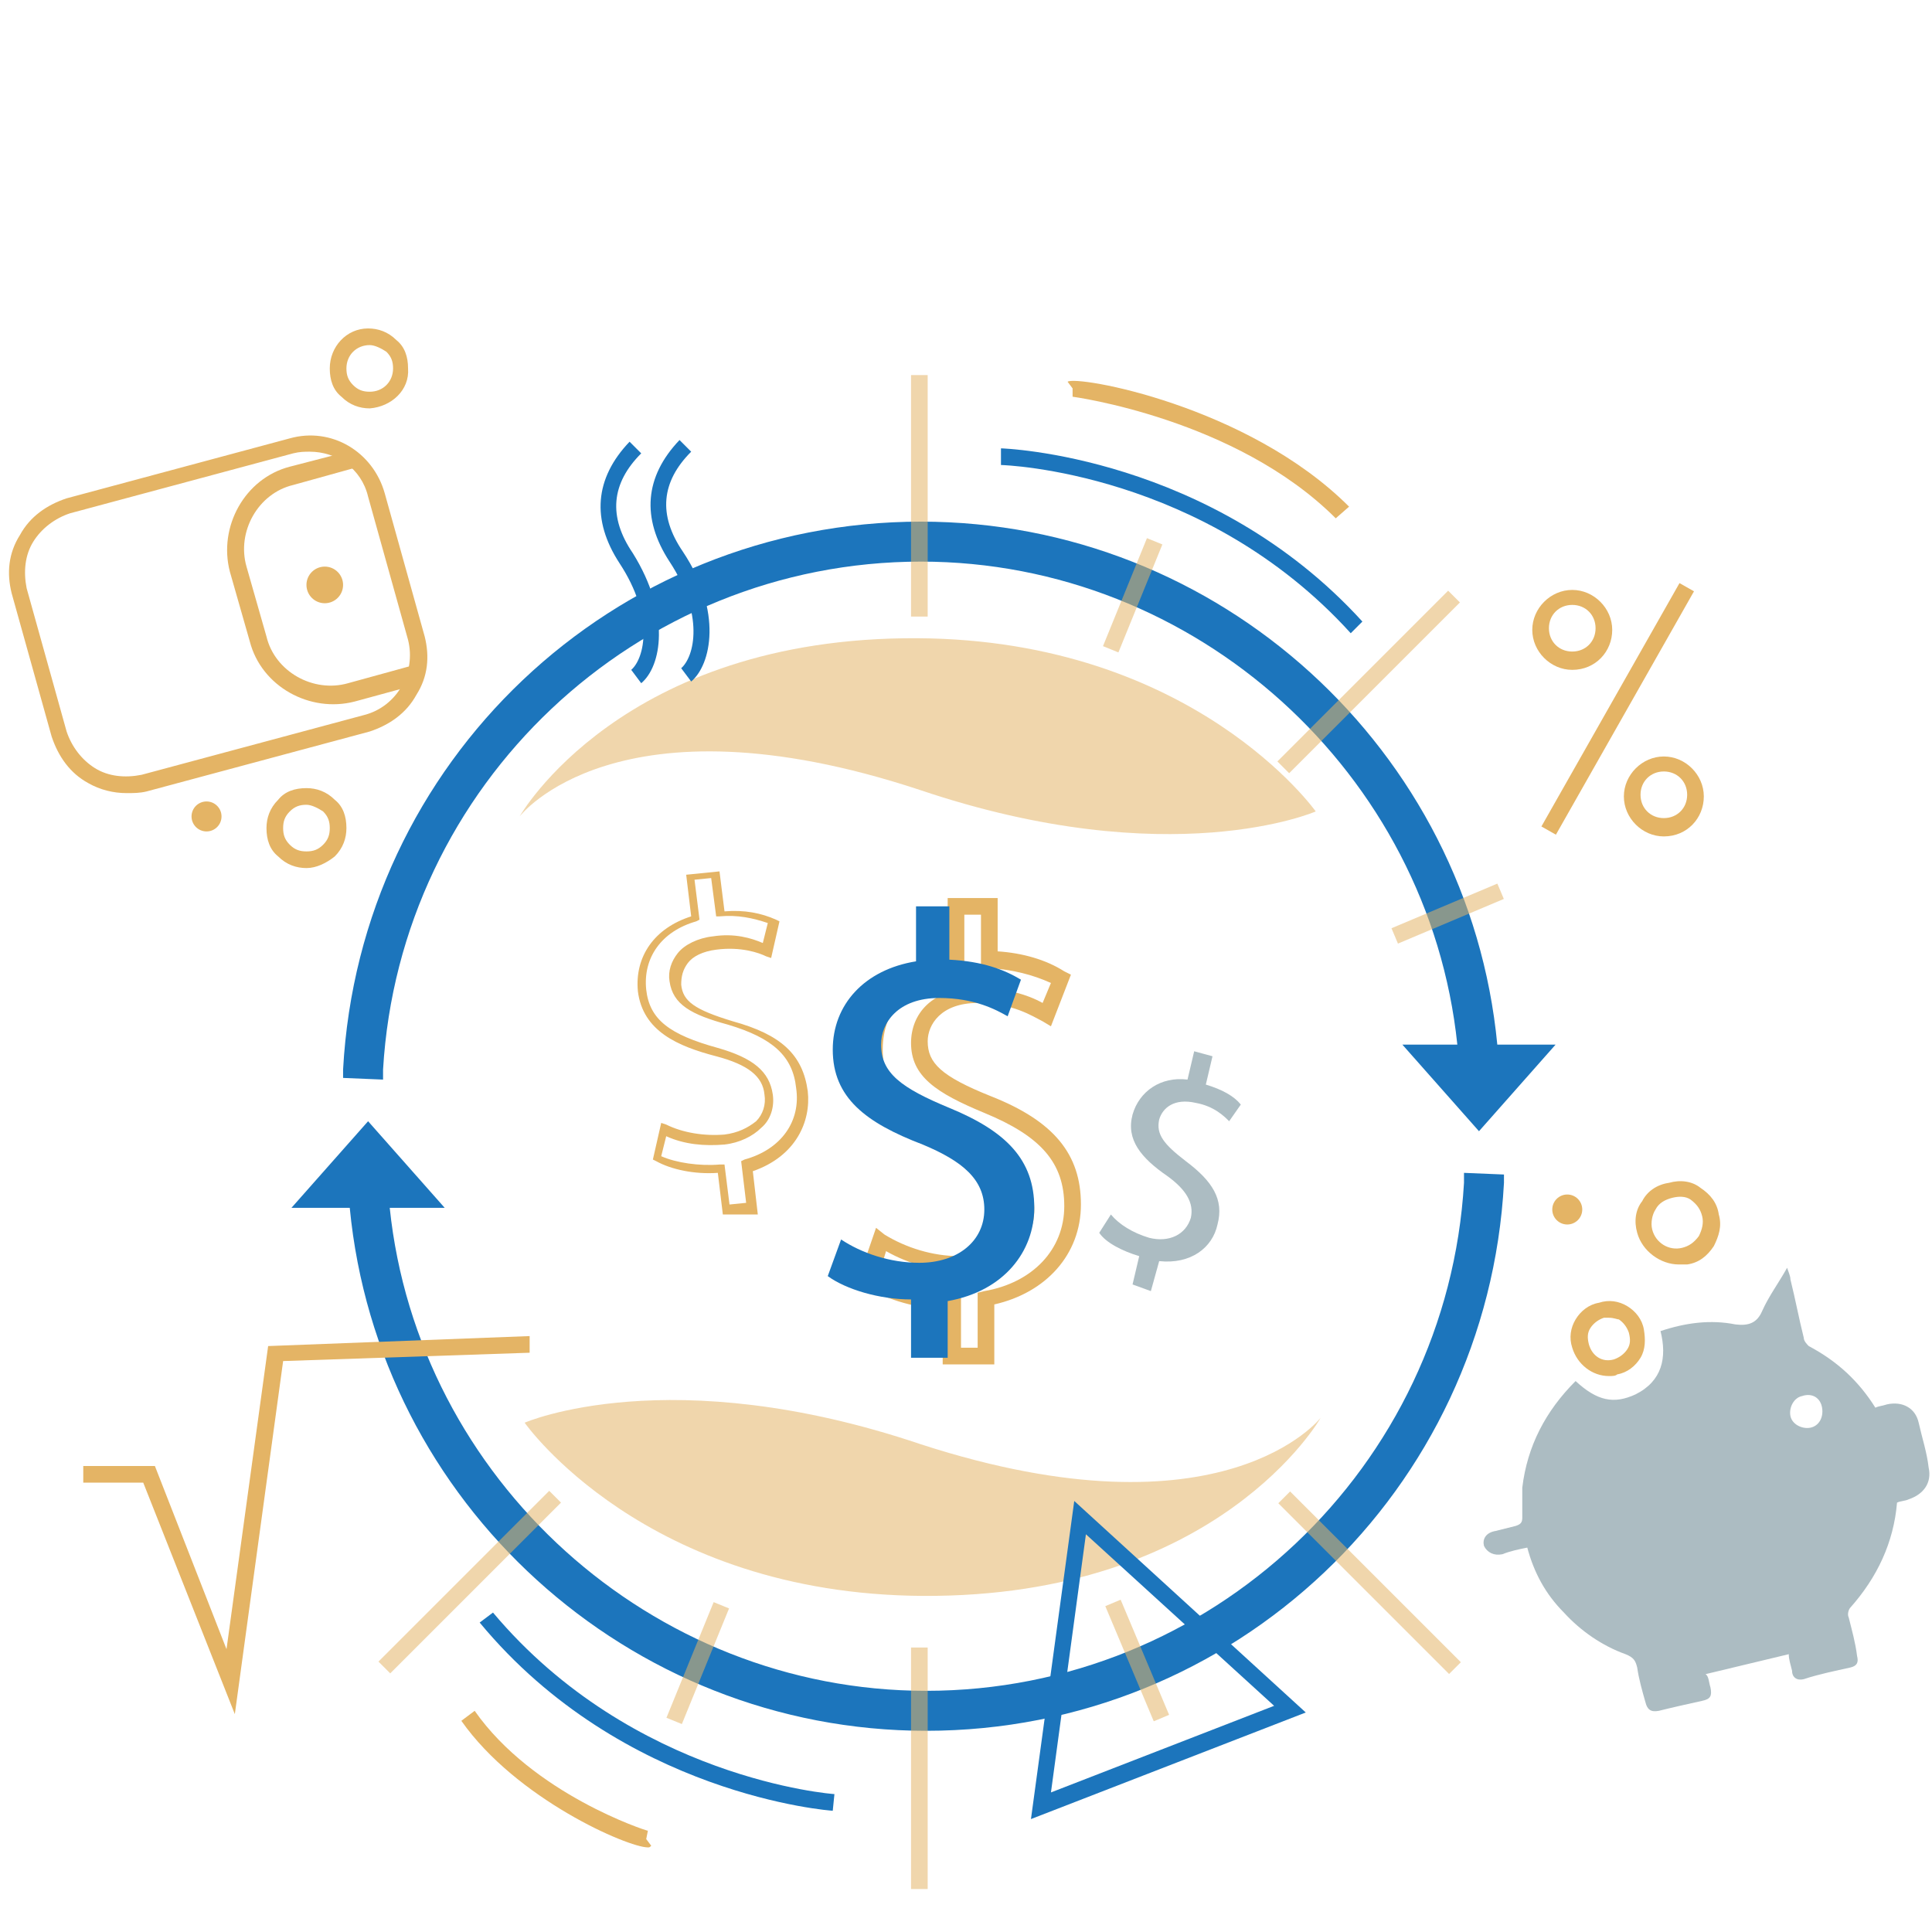
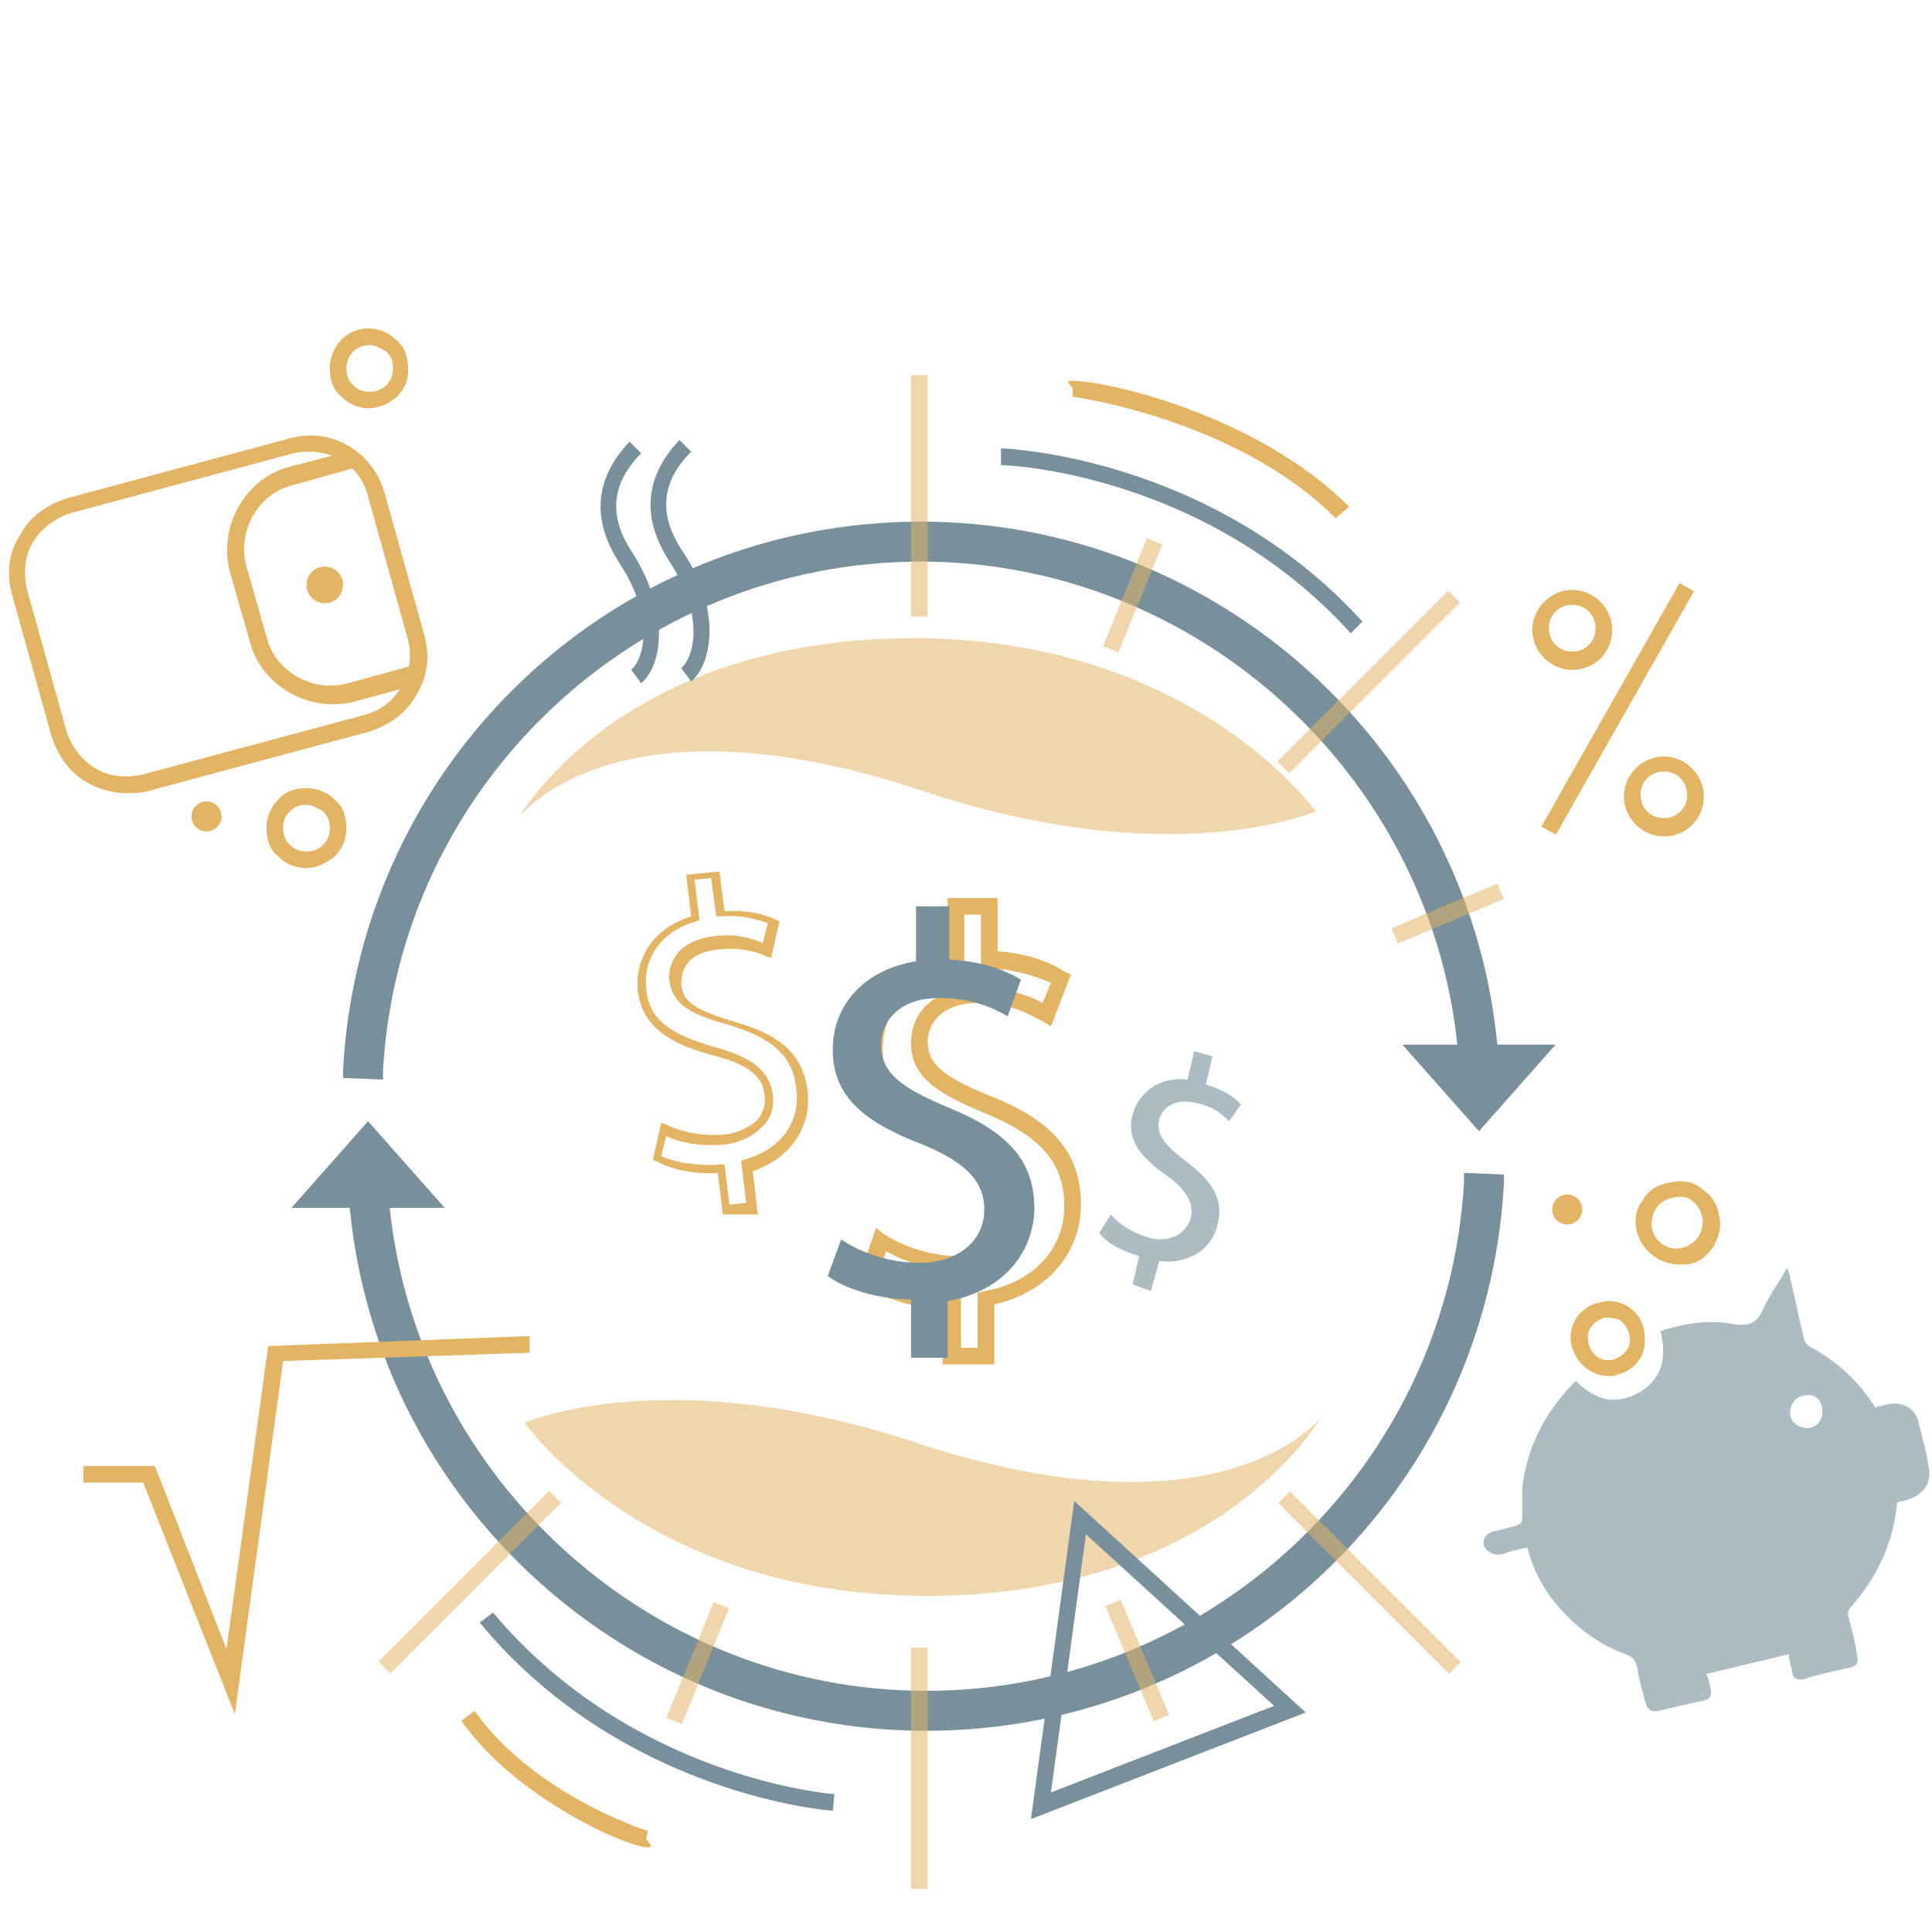
<svg xmlns="http://www.w3.org/2000/svg" width="100px" height="100px" viewBox="0 0 100 100" version="1.1">
  <defs />
  <g id="Symbols" stroke="none" stroke-width="1" fill="none" fill-rule="evenodd">
    <g id="cost-advances">
      <g id="8" transform="translate(0, 17)">
        <g id="Layer_1">
-           <g id="Group" transform="translate(14.65517, 9.482759)" fill="#1C75BC">
+           <g id="Group" transform="translate(14.65517, 9.482759)" fill="#78909C">
            <path d="M61.121,34.741 C60.259,49.483 48.017,61.034 33.276,61.034 C19.052,61.034 6.983,50.086 5.517,36.034 L8.362,36.034 L4.397,31.552 L0.431,36.034 L3.448,36.034 C4.914,51.293 17.845,63.103 33.276,63.103 C49.224,63.103 62.328,50.69 63.19,34.741 L63.19,34.31 L61.121,34.224 L61.121,34.741 L61.121,34.741 Z" id="Shape" />
            <path d="M5.172,28.879 C6.034,14.138 18.276,2.586 33.017,2.586 C47.241,2.586 59.31,13.534 60.776,27.586 L57.931,27.586 L61.897,32.069 L65.862,27.586 L62.845,27.586 C61.379,12.328 48.448,0.517 33.017,0.517 C17.069,0.517 3.966,12.931 3.103,28.879 L3.103,29.31 L5.172,29.397 L5.172,28.879 L5.172,28.879 Z" id="Shape" />
          </g>
          <g id="Group" transform="translate(18.96552, 1.724138)" fill="#E4B465" opacity="0.54">
            <g transform="translate(46.55172, 57.75862)" id="Rectangle-path">
              <g>
                <rect transform="translate(5.371935, 5.439487) rotate(45) translate(-5.371935, -5.439487) " x="-0.878" y="5.008" width="12.5" height="0.862" />
              </g>
            </g>
            <g transform="translate(37.93103, 63.7931)" id="Rectangle-path">
              <g>
                <rect transform="translate(1.964375, 3.429159) rotate(67.17607) translate(-1.964375, -3.429159) " x="-1.268" y="2.998" width="6.466" height="0.862" />
              </g>
            </g>
            <g transform="translate(15.51724, 8.62069)" id="Rectangle-path">
              <g transform="translate(22.41379, 0)">
                <g>
                  <rect transform="translate(1.731207, 3.466983) rotate(22.15357) translate(-1.731207, -3.466983) " x="1.3" y="0.45" width="0.862" height="6.035" />
                </g>
              </g>
              <g transform="translate(0, 55.17241)">
                <g>
                  <rect transform="translate(1.633392, 3.564466) rotate(22.20467) translate(-1.633392, -3.564466) " x="1.202" y="0.332" width="0.862" height="6.465" />
                </g>
              </g>
            </g>
            <g transform="translate(52.58621, 26.72414)" id="Rectangle-path">
              <g>
                <rect transform="translate(3.378216, 1.839612) rotate(67.13244) translate(-3.378216, -1.839612) " x="2.947" y="-1.135" width="0.862" height="5.948" />
              </g>
            </g>
            <g transform="translate(0, 11.2069)" id="Rectangle-path">
              <g transform="translate(0, 46.55172)">
                <g>
                  <rect transform="translate(5.347194, 5.407237) rotate(45) translate(-5.347194, -5.407237) " x="4.916" y="-0.843" width="0.862" height="12.5" />
                </g>
              </g>
              <g transform="translate(46.55172, 0)">
                <g>
                  <rect transform="translate(5.323573, 5.365599) rotate(45) translate(-5.323573, -5.365599) " x="4.893" y="-0.884" width="0.862" height="12.5" />
                </g>
              </g>
            </g>
            <g transform="translate(27.58621, 0)" id="Rectangle-path">
              <g>
                <g>
                  <rect x="0.603" y="0.69" width="0.862" height="12.5" />
                </g>
              </g>
              <g transform="translate(0, 66.37931)">
                <g>
                  <rect x="0.603" y="0.172" width="0.862" height="12.5" />
                </g>
              </g>
            </g>
          </g>
          <g id="Group" fill="#E4B465">
            <g transform="translate(0, 5.172414)">
              <path d="M6.552,18.879 C5.862,18.879 5.172,18.707 4.569,18.362 C3.621,17.845 3.017,16.983 2.672,15.948 L0.603,8.534 C0.345,7.5 0.431,6.466 1.034,5.517 C1.552,4.569 2.414,3.966 3.448,3.621 L15,0.517 C17.155,-0.086 19.31,1.207 19.914,3.362 L21.983,10.776 C22.241,11.81 22.155,12.845 21.552,13.793 C21.034,14.741 20.172,15.345 19.138,15.69 L7.586,18.793 C7.241,18.879 6.897,18.879 6.552,18.879 L6.552,18.879 Z M16.034,1.207 C15.776,1.207 15.517,1.207 15.172,1.293 L3.621,4.397 C2.845,4.655 2.155,5.172 1.724,5.862 C1.293,6.552 1.207,7.414 1.379,8.276 L3.448,15.69 C3.707,16.466 4.224,17.155 4.914,17.586 C5.603,18.017 6.466,18.103 7.328,17.931 L18.879,14.828 C20.517,14.397 21.552,12.672 21.121,10.948 L19.052,3.534 C18.707,2.069 17.414,1.207 16.034,1.207 L16.034,1.207 Z" id="Shape" />
              <path d="M21.466,12.241 L18.017,13.19 C16.207,13.707 14.224,12.586 13.793,10.776 L12.759,7.155 C12.241,5.345 13.362,3.362 15.172,2.931 L18.276,2.069 L18.276,2.069 C18.017,1.81 17.672,1.638 17.328,1.379 L15,1.983 C12.672,2.586 11.293,5.086 11.897,7.414 L12.931,11.034 C13.534,13.362 16.034,14.741 18.362,14.138 L21.207,13.362 C21.293,13.017 21.379,12.672 21.466,12.241 L21.466,12.241 Z" id="Shape" />
              <ellipse id="Oval" cx="16.81" cy="8.103" rx="0.948" ry="0.948" />
            </g>
            <path d="M15.862,27.931 C15.345,27.931 14.828,27.759 14.397,27.328 C13.966,26.983 13.793,26.466 13.793,25.862 C13.793,25.345 13.966,24.828 14.397,24.397 C14.741,23.966 15.259,23.793 15.862,23.793 C16.379,23.793 16.897,23.966 17.328,24.397 C17.759,24.741 17.931,25.259 17.931,25.862 C17.931,26.379 17.759,26.897 17.328,27.328 C16.897,27.672 16.379,27.931 15.862,27.931 L15.862,27.931 L15.862,27.931 Z M15.862,24.655 L15.862,24.655 C15.517,24.655 15.259,24.741 15,25 C14.741,25.259 14.655,25.517 14.655,25.862 C14.655,26.207 14.741,26.466 15,26.724 C15.259,26.983 15.517,27.069 15.862,27.069 C16.207,27.069 16.466,26.983 16.724,26.724 C16.983,26.466 17.069,26.207 17.069,25.862 C17.069,25.517 16.983,25.259 16.724,25 C16.466,24.828 16.121,24.655 15.862,24.655 L15.862,24.655 Z" id="Shape" />
            <path d="M19.138,4.138 C18.621,4.138 18.103,3.966 17.672,3.534 C17.241,3.19 17.069,2.672 17.069,2.069 C17.069,0.948 17.931,4.90029473e-14 19.052,4.90029473e-14 C19.569,4.90029473e-14 20.086,0.172 20.517,0.603 C20.948,0.948 21.121,1.466 21.121,2.069 L21.121,2.069 C21.207,3.19 20.259,4.052 19.138,4.138 L19.138,4.138 L19.138,4.138 Z M19.138,0.862 L19.138,0.862 C18.448,0.862 17.931,1.379 17.931,2.069 C17.931,2.414 18.017,2.672 18.276,2.931 C18.534,3.19 18.793,3.276 19.138,3.276 C19.828,3.276 20.345,2.759 20.345,2.069 C20.345,1.724 20.259,1.466 20,1.207 C19.741,1.034 19.397,0.862 19.138,0.862 L19.138,0.862 Z" id="Shape" />
            <circle id="Oval" cx="10.69" cy="25.259" r="0.776" />
          </g>
          <g id="Group" transform="translate(76.72414, 43.96552)">
            <ellipse id="Oval" fill="#E4B465" cx="4.397" cy="1.638" rx="0.776" ry="0.776" />
            <g opacity="0.59" transform="translate(0, 4.310345)" id="Shape" fill="#738E98">
              <g>
                <path d="M11.81,22.069 C11.897,22.5 11.81,22.672 11.379,22.759 C10.603,22.931 9.828,23.103 9.138,23.276 C8.707,23.362 8.534,23.19 8.448,22.845 C8.276,22.241 8.103,21.638 8.017,21.034 C7.931,20.69 7.845,20.517 7.414,20.345 C6.207,19.914 5.086,19.138 4.224,18.19 C3.276,17.241 2.672,16.121 2.328,14.828 C1.897,14.914 1.466,15 1.034,15.172 C0.603,15.259 0.259,15.086 0.086,14.741 C-6.85285162e-14,14.397 0.172,14.052 0.69,13.966 C1.034,13.879 1.379,13.793 1.724,13.707 C1.983,13.621 2.069,13.534 2.069,13.276 L2.069,11.724 C2.328,9.569 3.276,7.759 4.828,6.207 C5.948,7.241 6.81,7.414 7.931,6.897 C9.31,6.207 9.569,5 9.224,3.621 C10.517,3.19 11.81,3.017 13.103,3.276 C13.793,3.362 14.224,3.19 14.483,2.586 C14.828,1.81 15.345,1.121 15.776,0.345 C15.862,0.603 15.948,0.776 15.948,0.948 C16.207,1.983 16.379,2.931 16.638,3.966 C16.638,4.138 16.81,4.31 16.897,4.397 C18.362,5.172 19.483,6.207 20.345,7.586 C20.517,7.5 20.69,7.5 20.948,7.414 C21.724,7.241 22.414,7.586 22.586,8.362 C22.759,9.138 23.017,9.914 23.103,10.69 C23.276,11.466 22.845,12.069 22.069,12.328 C21.897,12.414 21.638,12.414 21.466,12.5 C21.293,14.569 20.431,16.379 19.052,17.931 C18.966,18.017 18.879,18.276 18.966,18.448 C19.138,19.138 19.31,19.741 19.397,20.431 C19.483,20.776 19.397,20.948 19.052,21.034 C18.276,21.207 17.414,21.379 16.638,21.638 C16.293,21.724 16.034,21.552 16.034,21.207 C15.948,20.862 15.862,20.603 15.862,20.345 C14.397,20.69 13.017,21.034 11.552,21.379 C11.724,21.466 11.724,21.81 11.81,22.069 L11.81,22.069 Z M16.983,8.621 C17.414,8.534 17.672,8.103 17.586,7.586 C17.5,7.069 17.069,6.81 16.552,6.983 C16.121,7.069 15.862,7.586 15.948,8.017 C16.034,8.448 16.552,8.707 16.983,8.621 L16.983,8.621 Z" />
              </g>
            </g>
            <path d="M10.172,4.483 C9.224,4.483 8.276,3.793 8.017,2.845 C7.845,2.241 7.931,1.638 8.276,1.207 C8.534,0.69 9.052,0.345 9.655,0.259 L9.655,0.259 C10.259,0.086 10.862,0.172 11.293,0.517 C11.81,0.862 12.155,1.293 12.241,1.897 C12.414,2.5 12.241,3.017 11.983,3.534 C11.638,4.052 11.207,4.397 10.603,4.483 C10.431,4.483 10.259,4.483 10.172,4.483 L10.172,4.483 Z M9.828,1.034 C9.483,1.121 9.138,1.293 8.966,1.638 C8.793,1.897 8.707,2.328 8.793,2.672 C8.966,3.362 9.655,3.793 10.345,3.621 C10.69,3.534 10.948,3.362 11.207,3.017 C11.379,2.672 11.466,2.328 11.379,1.983 C11.293,1.638 11.121,1.379 10.776,1.121 C10.517,0.948 10.172,0.948 9.828,1.034 L9.828,1.034 L9.828,1.034 Z" id="Shape" fill="#E4B465" />
            <path d="M6.552,10.259 C5.69,10.259 4.914,9.655 4.655,8.793 C4.483,8.276 4.569,7.759 4.828,7.328 C5.086,6.897 5.517,6.552 6.034,6.466 C6.552,6.293 7.069,6.379 7.5,6.638 C7.931,6.897 8.276,7.328 8.362,7.845 L8.362,7.845 C8.448,8.362 8.448,8.879 8.19,9.31 C7.931,9.741 7.5,10.086 6.983,10.172 C6.897,10.259 6.724,10.259 6.552,10.259 L6.552,10.259 Z M6.552,7.241 L6.293,7.241 C6.034,7.328 5.776,7.5 5.603,7.759 C5.431,8.017 5.431,8.276 5.517,8.621 C5.69,9.224 6.207,9.569 6.81,9.397 C7.069,9.31 7.328,9.138 7.5,8.879 C7.672,8.621 7.672,8.362 7.586,8.017 L7.586,8.017 C7.5,7.759 7.328,7.5 7.069,7.328 C6.983,7.328 6.81,7.241 6.552,7.241 L6.552,7.241 Z" id="Shape" fill="#E4B465" />
          </g>
          <g id="Group" transform="translate(42.24138, 29.31035)">
            <path d="M9.224,24.31 L6.552,24.31 L6.552,21.466 C5,21.379 3.362,20.862 2.414,20.172 L2.155,20 L3.103,17.241 L3.534,17.586 C4.655,18.276 6.034,18.707 7.414,18.707 C9.138,18.707 10.345,17.759 10.345,16.379 C10.345,15.086 9.483,14.224 7.414,13.362 C4.828,12.328 2.5,11.034 2.5,8.017 C2.5,5.517 4.138,3.621 6.81,3.103 L6.81,0.172 L9.397,0.172 L9.397,2.931 C10.69,3.017 11.897,3.362 12.845,3.966 L13.19,4.138 L12.155,6.81 L11.724,6.552 C11.207,6.293 10.172,5.603 8.362,5.603 C6.466,5.603 5.776,6.724 5.776,7.586 C5.776,8.707 6.466,9.397 9.052,10.431 C12.328,11.724 13.707,13.448 13.707,16.034 C13.707,18.621 11.897,20.603 9.224,21.207 L9.224,24.31 L9.224,24.31 Z M7.414,23.448 L8.362,23.448 L8.362,20.603 L8.707,20.517 C11.207,20.086 12.845,18.362 12.845,16.121 C12.845,13.879 11.638,12.5 8.707,11.293 C6.207,10.259 4.914,9.397 4.914,7.672 C4.914,6.207 5.948,4.828 8.362,4.828 C9.828,4.828 10.948,5.172 11.724,5.603 L12.155,4.569 C11.207,4.138 10.172,3.879 8.966,3.793 L8.534,3.793 L8.534,1.034 L7.672,1.034 L7.672,3.793 L7.328,3.879 C4.914,4.31 3.448,5.862 3.448,8.017 C3.448,10 4.655,11.293 7.845,12.5 C9.569,13.19 11.293,14.224 11.293,16.293 C11.293,18.19 9.741,19.483 7.5,19.483 C6.207,19.483 4.828,19.138 3.621,18.448 L3.276,19.569 C4.224,20.172 5.69,20.517 7.069,20.603 L7.5,20.603 L7.5,23.448 L7.414,23.448 Z" id="Shape" fill="#E4B465" />
-             <path d="M4.914,23.793 L4.914,20.948 C3.276,20.948 1.552,20.431 0.603,19.741 L1.293,17.845 C2.328,18.534 3.793,19.052 5.345,19.052 C7.328,19.052 8.707,17.931 8.707,16.293 C8.707,14.741 7.586,13.793 5.517,12.931 C2.586,11.81 0.862,10.517 0.862,8.017 C0.862,5.69 2.5,3.879 5.172,3.448 L5.172,0.603 L6.897,0.603 L6.897,3.362 C8.621,3.448 9.741,3.879 10.603,4.397 L9.914,6.293 C9.31,5.948 8.19,5.345 6.379,5.345 C4.224,5.345 3.362,6.638 3.362,7.759 C3.362,9.224 4.397,10 6.897,11.034 C9.828,12.241 11.293,13.707 11.293,16.207 C11.293,18.448 9.741,20.517 6.81,21.034 L6.81,23.966 L4.914,23.966 L4.914,23.793 Z" id="Shape" fill="#1C75BC" />
+             <path d="M4.914,23.793 L4.914,20.948 C3.276,20.948 1.552,20.431 0.603,19.741 L1.293,17.845 C2.328,18.534 3.793,19.052 5.345,19.052 C7.328,19.052 8.707,17.931 8.707,16.293 C8.707,14.741 7.586,13.793 5.517,12.931 C2.586,11.81 0.862,10.517 0.862,8.017 C0.862,5.69 2.5,3.879 5.172,3.448 L5.172,0.603 L6.897,0.603 L6.897,3.362 C8.621,3.448 9.741,3.879 10.603,4.397 L9.914,6.293 C9.31,5.948 8.19,5.345 6.379,5.345 C4.224,5.345 3.362,6.638 3.362,7.759 C3.362,9.224 4.397,10 6.897,11.034 C9.828,12.241 11.293,13.707 11.293,16.207 C11.293,18.448 9.741,20.517 6.81,21.034 L6.81,23.966 L4.914,23.966 L4.914,23.793 Z" id="Shape" fill="#78909C" />
          </g>
          <path d="M37.414,45.862 L37.155,43.707 C35.948,43.793 34.741,43.534 33.966,43.103 L33.793,43.017 L34.224,41.121 L34.483,41.207 C35.345,41.638 36.466,41.81 37.5,41.724 C38.19,41.638 38.707,41.379 39.138,41.034 C39.483,40.69 39.655,40.172 39.569,39.655 C39.483,38.707 38.707,38.103 37.069,37.672 C35.086,37.155 33.276,36.379 33.017,34.31 C32.845,32.5 33.879,31.034 35.776,30.431 L35.517,28.276 L37.241,28.103 L37.5,30.172 C38.534,30.086 39.397,30.259 40.172,30.603 L40.345,30.69 L39.914,32.586 L39.655,32.5 C39.31,32.328 38.362,31.983 37.069,32.155 C36.379,32.241 35.862,32.5 35.603,32.845 C35.345,33.19 35.259,33.534 35.259,33.966 C35.345,34.828 35.948,35.259 37.931,35.862 C40.431,36.552 41.552,37.586 41.81,39.483 C41.983,41.034 41.207,42.845 38.966,43.621 L39.224,45.862 L37.414,45.862 L37.414,45.862 Z M37.5,43.276 L37.759,45.345 L38.621,45.259 L38.362,43.103 L38.534,43.017 C40.431,42.5 41.466,41.034 41.207,39.31 C41.034,37.672 40,36.724 37.672,36.034 C35.776,35.517 34.828,35 34.655,33.793 C34.569,33.276 34.741,32.759 35.086,32.328 C35.431,31.897 36.121,31.552 36.897,31.466 C38.017,31.293 38.879,31.552 39.483,31.81 L39.741,30.776 C38.966,30.517 38.19,30.345 37.241,30.431 L37.069,30.431 L36.81,28.448 L35.948,28.534 L36.207,30.603 L36.034,30.69 C34.224,31.207 33.276,32.586 33.448,34.224 C33.621,35.776 34.655,36.552 37.155,37.241 C38.966,37.759 39.828,38.448 40,39.655 C40.086,40.259 39.914,40.948 39.397,41.379 C38.966,41.81 38.276,42.155 37.5,42.241 C36.466,42.328 35.431,42.241 34.483,41.81 L34.224,42.845 C35,43.19 36.207,43.362 37.241,43.276 L37.5,43.276 L37.5,43.276 Z" id="Shape" fill="#E4B465" />
          <g id="Group" opacity="0.59" transform="translate(56.89655, 37.06897)" fill="#738E98">
            <g id="Shape">
              <path d="M1.724,12.414 L2.069,10.948 C1.207,10.69 0.345,10.259 0,9.741 L0.603,8.793 C1.034,9.31 1.724,9.741 2.586,10 C3.621,10.259 4.483,9.828 4.741,8.966 C4.914,8.19 4.483,7.5 3.534,6.81 C2.155,5.862 1.379,4.914 1.724,3.621 C2.069,2.414 3.19,1.638 4.569,1.81 L4.914,0.345 L5.862,0.603 L5.517,2.069 C6.379,2.328 6.983,2.672 7.328,3.103 L6.724,3.966 C6.466,3.707 5.948,3.19 5,3.017 C3.879,2.759 3.276,3.276 3.103,3.879 C2.931,4.655 3.362,5.172 4.483,6.034 C5.862,7.069 6.466,8.017 6.121,9.31 C5.862,10.517 4.741,11.379 3.103,11.207 L2.672,12.759 L1.724,12.414 L1.724,12.414 Z" />
            </g>
          </g>
          <g id="Group" transform="translate(79.31034, 12.93103)" fill="#E4B465">
            <path d="M2.069,4.741 C0.948,4.741 0,3.793 0,2.672 C0,1.552 0.948,0.603 2.069,0.603 C3.19,0.603 4.138,1.552 4.138,2.672 C4.138,3.793 3.276,4.741 2.069,4.741 L2.069,4.741 Z M2.069,1.379 C1.379,1.379 0.862,1.897 0.862,2.586 C0.862,3.276 1.379,3.793 2.069,3.793 C2.759,3.793 3.276,3.276 3.276,2.586 C3.276,1.897 2.759,1.379 2.069,1.379 L2.069,1.379 Z" id="Shape" />
            <path d="M6.81,13.362 C5.69,13.362 4.741,12.414 4.741,11.293 C4.741,10.172 5.69,9.224 6.81,9.224 C7.931,9.224 8.879,10.172 8.879,11.293 C8.879,12.414 8.017,13.362 6.81,13.362 L6.81,13.362 Z M6.81,10 C6.121,10 5.603,10.517 5.603,11.207 C5.603,11.897 6.121,12.414 6.81,12.414 C7.5,12.414 8.017,11.897 8.017,11.207 C8.017,10.517 7.5,10 6.81,10 L6.81,10 Z" id="Shape" />
            <rect id="Rectangle-path" transform="translate(4.421362, 6.762147) rotate(29.56936) translate(-4.421362, -6.762147) " x="3.99" y="-0.48" width="0.862" height="14.483" />
          </g>
          <g id="Group" opacity="0.54" transform="translate(26.72414, 15.51724)" fill="#E4B465">
            <g id="Shape">
              <path d="M0.172,9.741 C0.172,9.741 5.431,0.431 20.776,0.517 C35.086,0.603 41.379,9.483 41.379,9.483 C41.379,9.483 33.879,12.759 20.862,8.362 C5.172,3.19 0.172,9.741 0.172,9.741 L0.172,9.741 Z" />
            </g>
          </g>
          <g id="Group" opacity="0.54" transform="translate(26.72414, 55.17241)" fill="#E4B465">
            <g id="Shape">
              <path d="M41.638,1.207 C41.638,1.207 36.379,10.517 21.034,10.431 C6.638,10.345 0.431,1.466 0.431,1.466 C0.431,1.466 7.931,-1.81 20.948,2.586 C36.638,7.672 41.638,1.207 41.638,1.207 L41.638,1.207 Z" />
            </g>
          </g>
          <polygon id="Shape" fill="#E4B465" points="12.155 71.724 7.414 59.741 4.31 59.741 4.31 58.879 8.017 58.879 11.724 68.362 13.879 52.672 27.414 52.155 27.414 53.017 14.655 53.448" />
-           <path d="M69.914,15.776 C62.328,7.414 51.983,7.069 51.81,7.069 L51.81,6.207 C51.897,6.207 62.672,6.552 70.517,15.172 L69.914,15.776 L69.914,15.776 Z" id="Shape" fill="#1C75BC" />
+           <path d="M69.914,15.776 C62.328,7.414 51.983,7.069 51.81,7.069 L51.81,6.207 C51.897,6.207 62.672,6.552 70.517,15.172 L69.914,15.776 L69.914,15.776 Z" id="Shape" fill="#78909C" />
          <path d="M69.138,9.828 C63.966,4.655 55.517,3.534 55.517,3.534 L55.517,3.103 L55.517,3.103 L55.259,2.759 C55.69,2.414 64.569,3.966 69.828,9.224 L69.138,9.828 L69.138,9.828 Z" id="Shape" fill="#E4B465" />
          <path d="M33.534,78.621 C32.5,78.621 26.724,76.121 23.879,72.069 L24.569,71.552 C27.586,75.862 33.448,77.759 33.534,77.759 L33.448,78.19 L33.448,78.19 L33.707,78.534 C33.621,78.621 33.621,78.621 33.534,78.621 L33.534,78.621 Z" id="Shape" fill="#E4B465" />
-           <path d="M43.103,76.724 C43.017,76.724 32.241,75.948 24.828,66.983 L25.517,66.466 C32.759,75.086 43.103,75.862 43.19,75.862 L43.103,76.724 L43.103,76.724 Z" id="Shape" fill="#1C75BC" />
-           <g id="Group" transform="translate(31.03448, 5.172414)" fill="#1C75BC">
+           <path d="M43.103,76.724 C43.017,76.724 32.241,75.948 24.828,66.983 L25.517,66.466 C32.759,75.086 43.103,75.862 43.19,75.862 L43.103,76.724 L43.103,76.724 Z" id="Shape" fill="#78909C" />
+           <g id="Group" transform="translate(31.03448, 5.172414)" fill="#78909C">
            <path d="M4.741,13.103 L4.224,12.414 C4.914,11.81 5.431,9.655 3.621,6.897 C2.155,4.655 2.328,2.5 4.138,0.603 L4.741,1.207 C3.19,2.759 3.017,4.483 4.31,6.379 C6.379,9.483 5.776,12.241 4.741,13.103 L4.741,13.103 Z" id="Shape" />
            <path d="M2.155,13.19 L1.638,12.5 C2.328,11.897 2.845,9.741 1.034,6.983 C-0.431,4.741 -0.259,2.586 1.552,0.69 L2.155,1.293 C0.603,2.845 0.431,4.569 1.724,6.466 C3.707,9.655 3.19,12.328 2.155,13.19 L2.155,13.19 Z" id="Shape" />
          </g>
-           <path d="M53.362,77.155 L55.603,60.69 L67.586,71.638 L53.362,77.155 L53.362,77.155 Z M56.207,62.414 L54.397,75.776 L65.948,71.293 L56.207,62.414 L56.207,62.414 Z" id="Shape" fill="#1C75BC" />
+           <path d="M53.362,77.155 L55.603,60.69 L67.586,71.638 L53.362,77.155 L53.362,77.155 Z M56.207,62.414 L54.397,75.776 L65.948,71.293 L56.207,62.414 L56.207,62.414 Z" id="Shape" fill="#78909C" />
        </g>
      </g>
    </g>
  </g>
</svg>
